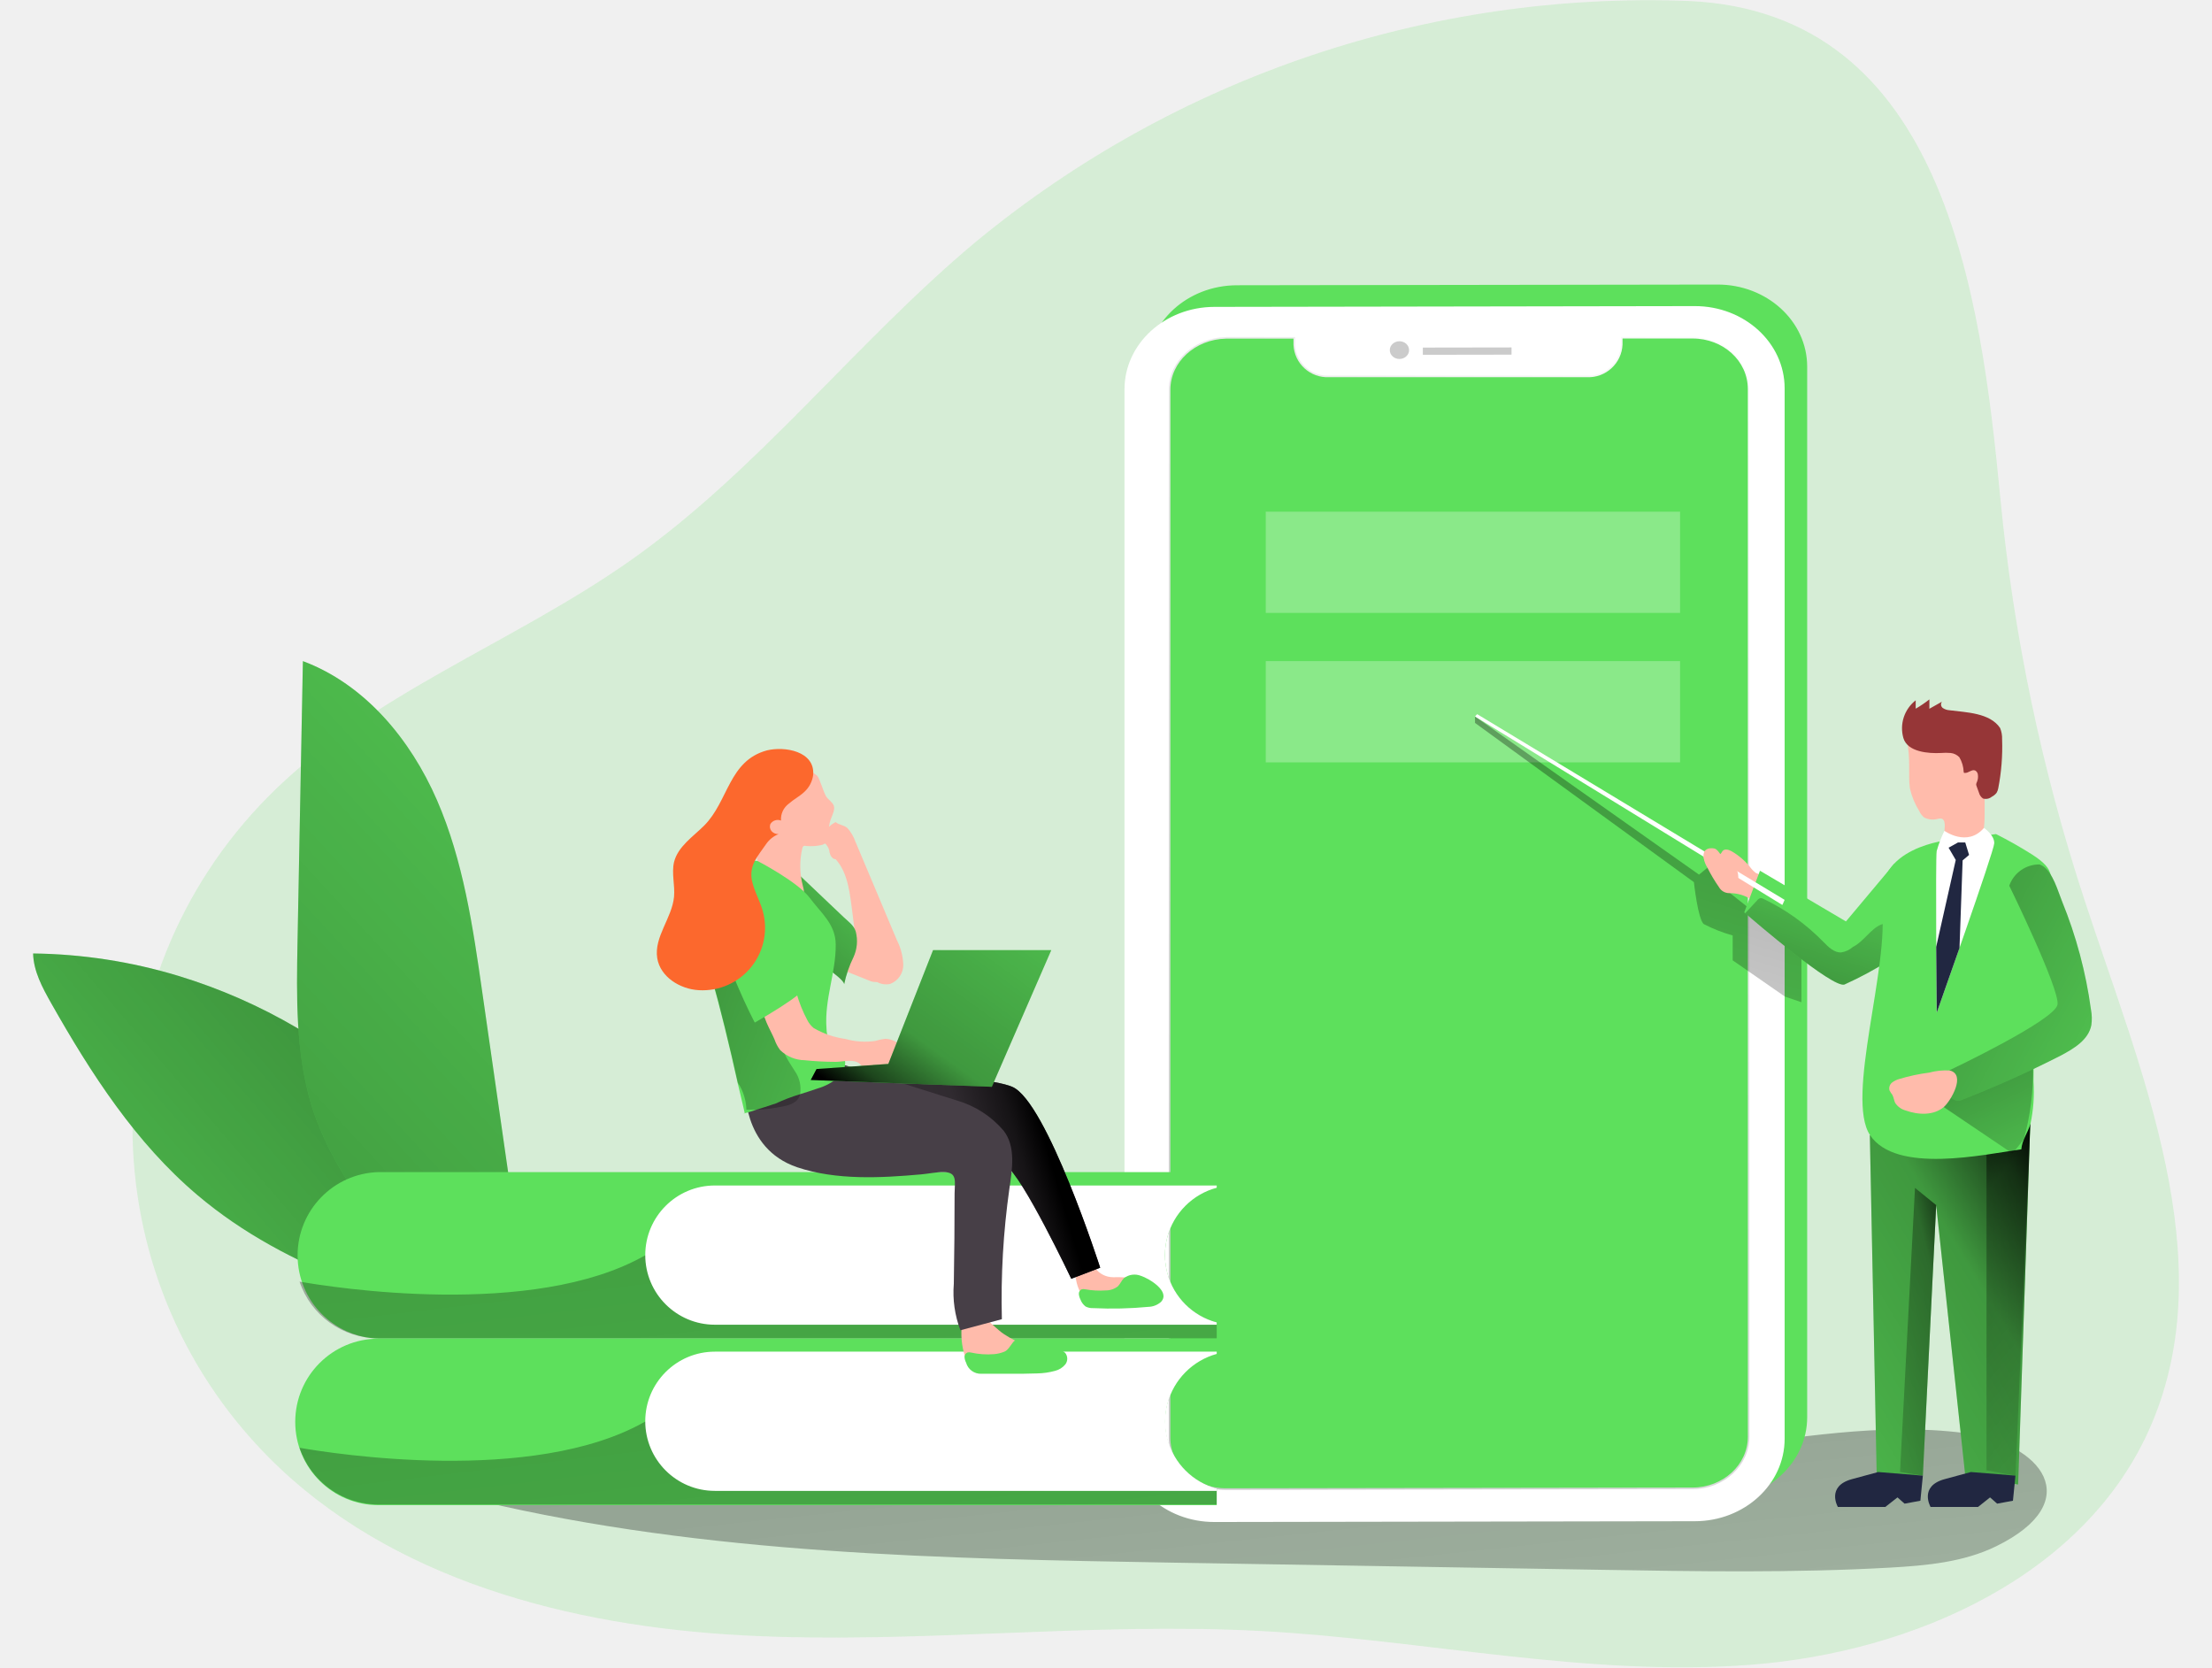
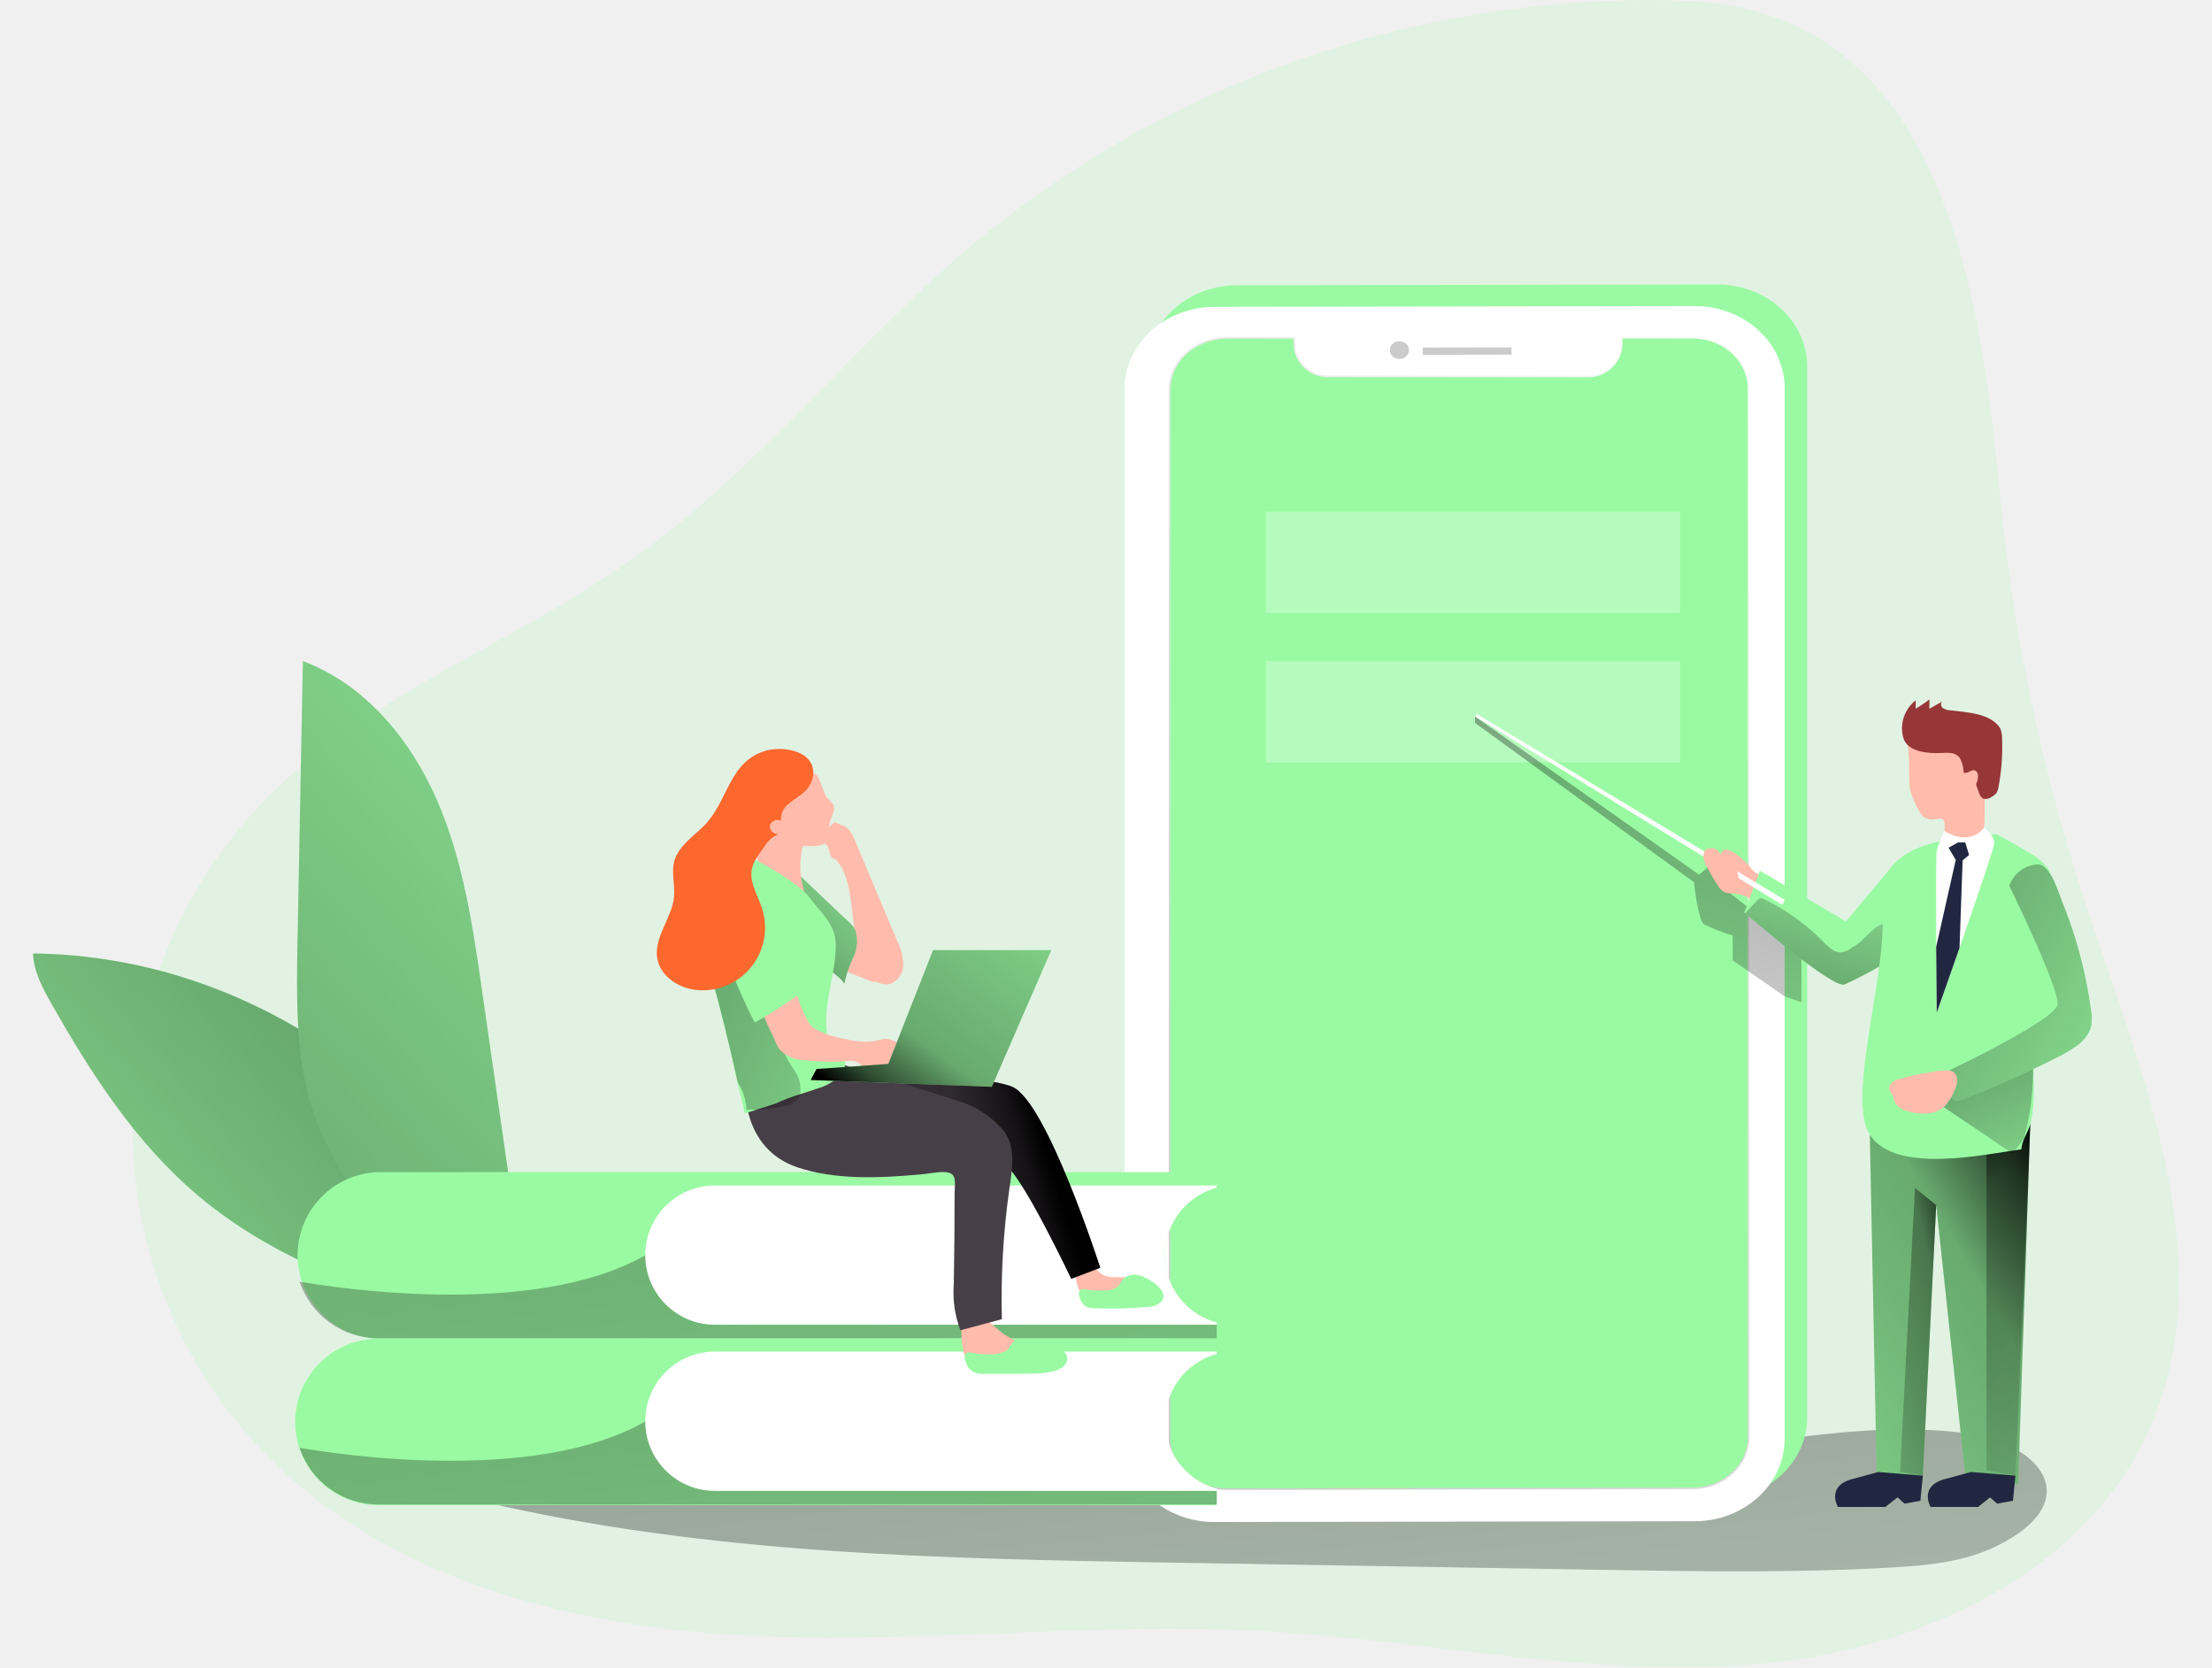
<svg xmlns="http://www.w3.org/2000/svg" xmlns:xlink="http://www.w3.org/1999/xlink" id="Layer_1" data-name="Layer 1" viewBox="0 0 302.72 235.2" width="406" height="306" class="illustration styles_illustrationTablet__1DWOa">
  <defs>
    <linearGradient id="linear-gradient" x1="174.77" y1="165.62" x2="202.08" y2="421.46" gradientUnits="userSpaceOnUse">
      <stop offset="0.01" />
      <stop offset="0.08" stop-opacity="0.69" />
      <stop offset="0.21" stop-opacity="0.32" />
      <stop offset="1" stop-opacity="0" />
    </linearGradient>
    <linearGradient id="linear-gradient-2" x1="2631.48" y1="460.28" x2="2751.85" y2="556.42" gradientTransform="matrix(-1.09, 0, 0, 1, 3152.05, -359.14)" gradientUnits="userSpaceOnUse">
      <stop offset="0" stop-color="#fff" />
      <stop offset="1" stop-color="#cbcbcb" />
    </linearGradient>
    <linearGradient id="linear-gradient-3" x1="244.95" y1="113.63" x2="214.28" y2="215.44" xlink:href="#linear-gradient" />
    <linearGradient id="linear-gradient-4" x1="2690.68" y1="421.99" x2="2690.61" y2="430.04" gradientTransform="matrix(-1.09, 0, 0, 1, 3143.35, -384.16)" xlink:href="#linear-gradient-2" />
    <linearGradient id="linear-gradient-5" x1="2698.92" y1="422.95" x2="2699.37" y2="428.84" gradientTransform="matrix(-1.09, -0.01, -0.01, 1, 3156.12, -330.49)" xlink:href="#linear-gradient-2" />
    <linearGradient id="linear-gradient-6" x1="-1512.98" y1="157.17" x2="-1613.51" y2="242.81" gradientTransform="translate(1590.6)" gradientUnits="userSpaceOnUse">
      <stop offset="0.01" />
      <stop offset="0.13" stop-opacity="0.69" />
      <stop offset="0.25" stop-opacity="0.32" />
      <stop offset="1" stop-opacity="0" />
    </linearGradient>
    <linearGradient id="linear-gradient-7" x1="-9.47" y1="231.98" x2="141.92" y2="92.09" gradientTransform="matrix(1, 0, 0, 1, 0, 0)" xlink:href="#linear-gradient-6" />
    <linearGradient id="linear-gradient-8" x1="112.46" y1="163.82" x2="132.46" y2="142.38" xlink:href="#linear-gradient" />
    <linearGradient id="linear-gradient-9" x1="100.89" y1="123.79" x2="131.07" y2="377.48" xlink:href="#linear-gradient" />
    <linearGradient id="linear-gradient-10" x1="152.41" y1="187.18" x2="99.83" y2="202.51" xlink:href="#linear-gradient" />
    <linearGradient id="linear-gradient-11" x1="100.89" y1="147.28" x2="131.07" y2="400.96" xlink:href="#linear-gradient" />
    <linearGradient id="linear-gradient-12" x1="89.23" y1="160.3" x2="153.21" y2="185.33" xlink:href="#linear-gradient" />
    <linearGradient id="linear-gradient-13" x1="118.61" y1="157.99" x2="154.71" y2="107.84" xlink:href="#linear-gradient" />
    <linearGradient id="linear-gradient-14" x1="2958.4" y1="196.62" x2="3038.64" y2="244.33" gradientTransform="matrix(-1, 0, 0, 1, 3250.14, -25.02)" xlink:href="#linear-gradient" />
    <linearGradient id="linear-gradient-15" x1="2989.63" y1="192.45" x2="2946.76" y2="229.2" gradientTransform="matrix(-1, 0, 0, 1, 3250.14, -25.02)" xlink:href="#linear-gradient" />
    <linearGradient id="linear-gradient-16" x1="3002.72" y1="170.62" x2="2992.01" y2="137.53" gradientTransform="matrix(-1, 0, 0, 1, 3258.84, 0)" xlink:href="#linear-gradient" />
    <linearGradient id="linear-gradient-17" x1="2978.3" y1="168.75" x2="2962.43" y2="202.61" gradientTransform="matrix(-1, 0, 0, 1, 3258.84, 0)" xlink:href="#linear-gradient" />
    <linearGradient id="linear-gradient-18" x1="2974.43" y1="210.71" x2="3004" y2="217.36" gradientTransform="matrix(-1, 0, 0, 1, 3250.14, -25.02)" xlink:href="#linear-gradient" />
    <linearGradient id="linear-gradient-19" x1="2995.43" y1="151.64" x2="2937.08" y2="182.77" gradientTransform="matrix(-1, 0, 0, 1, 3258.84, 0)" xlink:href="#linear-gradient" />
  </defs>
-   <path d="M141.77,59.07c-17,14.18-30.64,32.2-48.71,44.95-16.7,11.79-36.85,18.87-51.22,33.4a66.2,66.2,0,0,0,.08,93.16c17.18,17.32,42.59,23.84,66.94,25.13s48.79-1.92,73.15-.61c23.05,1.24,46,6.52,69,4.76s47.39-12.59,56.49-33.8c10.06-23.47-1.47-49.88-9.42-74.15A262.36,262.36,0,0,1,286.24,95.4c-2.76-28.74-7.83-68.65-44-70.24A149.18,149.18,0,0,0,141.77,59.07Z" transform="translate(-8.7 -25.02)" fill="#5de05c" opacity="0.18" style="isolation: isolate;" />
+   <path d="M141.77,59.07c-17,14.18-30.64,32.2-48.71,44.95-16.7,11.79-36.85,18.87-51.22,33.4a66.2,66.2,0,0,0,.08,93.16c17.18,17.32,42.59,23.84,66.94,25.13s48.79-1.92,73.15-.61c23.05,1.24,46,6.52,69,4.76s47.39-12.59,56.49-33.8c10.06-23.47-1.47-49.88-9.42-74.15A262.36,262.36,0,0,1,286.24,95.4c-2.76-28.74-7.83-68.65-44-70.24A149.18,149.18,0,0,0,141.77,59.07Z" transform="translate(-8.7 -25.02)" fill="#9afaa3" opacity="0.18" style="isolation: isolate;" />
  <path d="M245.55,229.38c-54.61,7-109.94,1.62-165,1.78-4,0-9.45,1.66-8.82,5.59,32,7.56,65.23,8.15,98.13,8.71l59.87,1c13.69.23,27.39.46,41-.31,5.09-.29,10.31-.76,14.9-3,12.89-6.3,6.5-14.59-4.62-16C269.26,225.67,257.24,227.88,245.55,229.38Z" transform="translate(-8.7 -25.02)" fill="url(#linear-gradient)" />
-   <path d="M165.86,76.89v148.2c0,6.41,5.68,11.59,12.68,11.58l67.76-.1c7,0,12.68-5.22,12.68-11.62V76.74c0-6.41-5.68-11.6-12.68-11.58l-67.76.1C171.54,65.27,165.86,70.48,165.86,76.89Zm6.46.1c0-3.95,3.5-7.16,7.82-7.16l9.55,0v.88a4.8,4.8,0,0,0,5,4.57l36.43-.06a4.82,4.82,0,0,0,5-4.58v-.88l9.86,0c4.32,0,7.82,3.19,7.82,7.14V224.65c0,3.95-3.5,7.15-7.82,7.16l-65.84.11c-4.32,0-7.82-3.19-7.82-7.14Z" transform="translate(-8.7 -25.02)" fill="#5de05c" />
+   <path d="M165.86,76.89v148.2c0,6.41,5.68,11.59,12.68,11.58l67.76-.1c7,0,12.68-5.22,12.68-11.62V76.74c0-6.41-5.68-11.6-12.68-11.58l-67.76.1C171.54,65.27,165.86,70.48,165.86,76.89Zm6.46.1c0-3.95,3.5-7.16,7.82-7.16l9.55,0v.88a4.8,4.8,0,0,0,5,4.57l36.43-.06a4.82,4.82,0,0,0,5-4.58v-.88l9.86,0c4.32,0,7.82,3.19,7.82,7.14V224.65c0,3.95-3.5,7.15-7.82,7.16l-65.84.11c-4.32,0-7.82-3.19-7.82-7.14Z" transform="translate(-8.7 -25.02)" fill="#9afaa3" />
  <path d="M162.67,79.93V228.14c0,6.41,5.68,11.59,12.68,11.58l67.77-.11c7,0,12.68-5.21,12.68-11.62V79.79c0-6.41-5.68-11.6-12.68-11.59l-67.77.11C168.35,68.32,162.67,73.53,162.67,79.93Zm6.47.11c0-4,3.49-7.16,7.81-7.17h9.55v.88a4.79,4.79,0,0,0,5,4.56l36.42,0a4.82,4.82,0,0,0,5-4.59v-.87l9.87,0c4.31,0,7.81,3.19,7.81,7.14V227.7c0,3.94-3.5,7.15-7.81,7.16L177,235c-4.32,0-7.81-3.19-7.81-7.14Z" transform="translate(-8.7 -25.02)" fill="#fff" />
  <path d="M169.14,80V227.82c0,4,3.49,7.15,7.81,7.14l65.85-.1c4.31,0,7.81-3.22,7.81-7.16V79.91c0-4-3.5-7.15-7.81-7.14l-9.87,0v.87a4.82,4.82,0,0,1-5,4.59l-36.42,0a4.79,4.79,0,0,1-5-4.56v-.88H177C172.63,72.88,169.14,76.09,169.14,80Z" transform="translate(-8.7 -25.02)" fill="none" stroke-miterlimit="10" stroke-width="0.45" stroke="url(#linear-gradient-2)" />
-   <path d="M169.14,80V227.82c0,4,3.49,7.15,7.81,7.14l65.85-.1c4.31,0,7.81-3.22,7.81-7.16V79.91c0-4-3.5-7.15-7.81-7.14l-9.87,0v.87a4.82,4.82,0,0,1-5,4.59l-36.42,0a4.79,4.79,0,0,1-5-4.56v-.88H177C172.63,72.88,169.14,76.09,169.14,80Z" transform="translate(-8.7 -25.02)" fill="#5de05c" />
+   <path d="M169.14,80V227.82c0,4,3.49,7.15,7.81,7.14l65.85-.1c4.31,0,7.81-3.22,7.81-7.16V79.91c0-4-3.5-7.15-7.81-7.14l-9.87,0v.87a4.82,4.82,0,0,1-5,4.59l-36.42,0a4.79,4.79,0,0,1-5-4.56v-.88H177C172.63,72.88,169.14,76.09,169.14,80Z" transform="translate(-8.7 -25.02)" fill="#9afaa3" />
  <rect x="173.9" y="93.26" width="58.45" height="14.28" fill="#fff" opacity="0.28" />
  <rect x="173.9" y="72.18" width="58.45" height="14.28" fill="#fff" opacity="0.28" />
  <path d="M212.12,126.09V127L243,149.46s.57,5.29,1.4,5.92a21.5,21.5,0,0,0,4.07,1.6v3.51l7.37,5.11,2.33.8V159l-10.08-8-3.15-3.6-1.22,1Z" transform="translate(-8.7 -25.02)" fill="url(#linear-gradient-3)" />
  <polygon points="196.06 50.05 208.57 50.03 208.57 49.01 196.06 49.03 196.06 50.05" fill="url(#linear-gradient-4)" />
  <ellipse cx="201.45" cy="74.42" rx="1.36" ry="1.25" transform="translate(-9.41 -23.06) rotate(-0.56)" fill="url(#linear-gradient-5)" />
-   <path d="M8.7,159.52c.06,2.51,1.31,4.82,2.54,7,5.62,9.93,11.93,19.72,20.65,27.09,12.8,10.84,29.58,15.51,45.78,19.89-1.45-.71-3.2-8.17-3.84-9.81-1.25-3.22-2.42-6.46-3.63-9.69-1.9-5.11-5.9-9.22-9.79-13a77.62,77.62,0,0,0-31.22-18.32A73.76,73.76,0,0,0,8.7,159.52Z" transform="translate(-8.7 -25.02)" fill="#5de05c" />
+   <path d="M8.7,159.52c.06,2.51,1.31,4.82,2.54,7,5.62,9.93,11.93,19.72,20.65,27.09,12.8,10.84,29.58,15.51,45.78,19.89-1.45-.71-3.2-8.17-3.84-9.81-1.25-3.22-2.42-6.46-3.63-9.69-1.9-5.11-5.9-9.22-9.79-13a77.62,77.62,0,0,0-31.22-18.32A73.76,73.76,0,0,0,8.7,159.52Z" transform="translate(-8.7 -25.02)" fill="#9afaa3" />
  <path d="M8.7,159.52c.06,2.51,1.31,4.82,2.54,7,5.62,9.93,11.93,19.72,20.65,27.09,12.8,10.84,29.58,15.51,45.78,19.89-1.45-.71-3.2-8.17-3.84-9.81-1.25-3.22-2.42-6.46-3.63-9.69-1.9-5.11-5.9-9.22-9.79-13a77.62,77.62,0,0,0-31.22-18.32A73.76,73.76,0,0,0,8.7,159.52Z" transform="translate(-8.7 -25.02)" fill="url(#linear-gradient-6)" />
-   <path d="M72.08,165.08c-1.32-9.24-2.68-18.62-6.4-27.18s-10.17-16.36-18.92-19.62Q46.39,138.14,46,158c-.14,7.65-.27,15.44,1.92,22.77C51.76,193.6,65.12,208.67,78,212.91c1.91-6.17-1.29-15.51-2.2-21.92Z" transform="translate(-8.7 -25.02)" fill="#5de05c" />
+   <path d="M72.08,165.08c-1.32-9.24-2.68-18.62-6.4-27.18s-10.17-16.36-18.92-19.62Q46.39,138.14,46,158c-.14,7.65-.27,15.44,1.92,22.77C51.76,193.6,65.12,208.67,78,212.91c1.91-6.17-1.29-15.51-2.2-21.92Z" transform="translate(-8.7 -25.02)" fill="#9afaa3" />
  <path d="M72.08,165.08c-1.32-9.24-2.68-18.62-6.4-27.18s-10.17-16.36-18.92-19.62Q46.39,138.14,46,158c-.14,7.65-.27,15.44,1.92,22.77C51.76,193.6,65.12,208.67,78,212.91c1.91-6.17-1.29-15.51-2.2-21.92Z" transform="translate(-8.7 -25.02)" fill="url(#linear-gradient-7)" />
  <path d="M121.91,146.22c-.45,0-.73-.48-.84-.92a2,2,0,0,0-.54-1.2c-.18-.14-.44-.23-.51-.45a.61.61,0,0,1,0-.3,3.56,3.56,0,0,1,1.9-2.36c.48.42,1.21.41,1.67.85a5.62,5.62,0,0,1,1.1,1.86l4.48,10.64,1.4,3.32a8.27,8.27,0,0,1,.89,3.41,2.85,2.85,0,0,1-1.86,2.75,2.64,2.64,0,0,1-2.21-.52,5.11,5.11,0,0,1-1.42-1.86c-1.16-2.34-1.33-5-1.68-7.63S123.69,148.14,121.91,146.22Z" transform="translate(-8.7 -25.02)" fill="#ffbbab" />
  <path d="M121.48,154.58a1,1,0,0,0-.79-.21.83.83,0,0,0-.37.27,4.72,4.72,0,0,0-1,4.15,3.28,3.28,0,0,0,.82,1.68,4.71,4.71,0,0,0,1.63.93l4.82,1.92a2.15,2.15,0,0,0,1.18.22,1.66,1.66,0,0,0,1-.8,3.87,3.87,0,0,0,.4-3.28C128.27,156.65,123.79,155.94,121.48,154.58Z" transform="translate(-8.7 -25.02)" fill="#ffbbab" />
-   <path d="M116.44,148.12l3.83,3.64,2.79,2.65c.63.6,1.43,1.14,1.69,2a5.39,5.39,0,0,1-.32,3.64,16.07,16.07,0,0,0-1.31,3.81c0-.48-1.53-1.59-1.87-1.86-.74-.58-1.52-1.09-2.26-1.66s-1.66-1.16-1.92-1.9A6.76,6.76,0,0,1,117,157l-.49-7.7Z" transform="translate(-8.7 -25.02)" fill="#5de05c" />
+   <path d="M116.44,148.12l3.83,3.64,2.79,2.65c.63.6,1.43,1.14,1.69,2a5.39,5.39,0,0,1-.32,3.64,16.07,16.07,0,0,0-1.31,3.81c0-.48-1.53-1.59-1.87-1.86-.74-.58-1.52-1.09-2.26-1.66s-1.66-1.16-1.92-1.9A6.76,6.76,0,0,1,117,157l-.49-7.7Z" transform="translate(-8.7 -25.02)" fill="#9afaa3" />
  <path d="M116.44,148.12l3.83,3.64,2.79,2.65c.63.6,1.43,1.14,1.69,2a5.39,5.39,0,0,1-.32,3.64,16.07,16.07,0,0,0-1.31,3.81c0-.48-1.53-1.59-1.87-1.86-.74-.58-1.52-1.09-2.26-1.66s-1.66-1.16-1.92-1.9A6.76,6.76,0,0,1,117,157l-.49-7.7Z" transform="translate(-8.7 -25.02)" fill="url(#linear-gradient-8)" />
-   <path d="M171.26,195.12a9.78,9.78,0,0,0-2.88,6.94,9.66,9.66,0,0,0,.84,4,9.8,9.8,0,0,0,6.46,5.54v2.25H57.42a11.75,11.75,0,0,1,0-23.49H175.68v2.25A9.78,9.78,0,0,0,171.26,195.12Z" transform="translate(-8.7 -25.02)" fill="#5de05c" />
+   <path d="M171.26,195.12a9.78,9.78,0,0,0-2.88,6.94,9.66,9.66,0,0,0,.84,4,9.8,9.8,0,0,0,6.46,5.54v2.25H57.42a11.75,11.75,0,0,1,0-23.49H175.68v2.25A9.78,9.78,0,0,0,171.26,195.12Z" transform="translate(-8.7 -25.02)" fill="#9afaa3" />
  <path d="M175.68,211.56v2.25H57.42a11.72,11.72,0,0,1-11.13-8c4.49.79,32.93,5.32,48.76-3.71l74.17,4A9.8,9.8,0,0,0,175.68,211.56Z" transform="translate(-8.7 -25.02)" fill="url(#linear-gradient-9)" />
  <path d="M171.26,195.12a9.82,9.82,0,0,0,4.42,16.44v.33h-70.8a9.82,9.82,0,1,1,0-19.64h70.8v.32A9.78,9.78,0,0,0,171.26,195.12Z" transform="translate(-8.7 -25.02)" fill="#fff" />
  <path d="M157.53,208.56a3,3,0,0,0,1.34.24l7,.17a1.75,1.75,0,0,0,.56-.06,1.1,1.1,0,0,0,.59-1.13,2.86,2.86,0,0,0-2.37-2.37,20.43,20.43,0,0,0-3.59-.22,3.14,3.14,0,0,1-2.51-1.26c-.55-.69-1.21-1.4-2.12-.74C155,204.28,156.17,207.83,157.53,208.56Z" transform="translate(-8.7 -25.02)" fill="#ffbbab" />
  <path d="M122.42,176.9s19.55-.61,24.41,1.43,12.41,25.52,12.41,25.52l-4.08,1.56s-6.94-14.62-9.22-15.93-26.71-6.11-26.71-6.11S117.36,181.94,122.42,176.9Z" transform="translate(-8.7 -25.02)" fill="#473f47" />
  <path d="M122.42,176.9s19.55-.61,24.41,1.43,12.41,25.52,12.41,25.52l-4.08,1.56s-6.94-14.62-9.22-15.93-26.71-6.11-26.71-6.11S117.36,181.94,122.42,176.9Z" transform="translate(-8.7 -25.02)" fill="url(#linear-gradient-10)" />
-   <path d="M171.26,218.6a9.79,9.79,0,0,0-2.88,7,9.65,9.65,0,0,0,.84,3.95,9.77,9.77,0,0,0,6.46,5.54v2.25H57.42a11.74,11.74,0,1,1,0-23.48H175.68v2.24A9.87,9.87,0,0,0,171.26,218.6Z" transform="translate(-8.7 -25.02)" fill="#5de05c" />
+   <path d="M171.26,218.6a9.79,9.79,0,0,0-2.88,7,9.65,9.65,0,0,0,.84,3.95,9.77,9.77,0,0,0,6.46,5.54v2.25H57.42a11.74,11.74,0,1,1,0-23.48H175.68v2.24A9.87,9.87,0,0,0,171.26,218.6Z" transform="translate(-8.7 -25.02)" fill="#9afaa3" />
  <path d="M175.68,235v2.25H57.42a11.72,11.72,0,0,1-11.13-8c4.49.79,32.93,5.32,48.76-3.7l74.17,3.95A9.77,9.77,0,0,0,175.68,235Z" transform="translate(-8.7 -25.02)" fill="url(#linear-gradient-11)" />
  <path d="M171.26,218.6A9.82,9.82,0,0,0,175.68,235v.33h-70.8a9.82,9.82,0,1,1,0-19.64h70.8v.32A9.87,9.87,0,0,0,171.26,218.6Z" transform="translate(-8.7 -25.02)" fill="#fff" />
  <path d="M152.17,215.42a3.56,3.56,0,0,1,1.13.18,1,1,0,0,1,.68.84,1.14,1.14,0,0,1-.58.91c-.32.2-.68.32-1,.53a6.22,6.22,0,0,1-.85.6,2.57,2.57,0,0,1-1.64-.07,21.69,21.69,0,0,0-7.49-.47,3.06,3.06,0,0,1-.74,0,2.18,2.18,0,0,1-1.49-1.5,10.67,10.67,0,0,1-.44-4.74,1.06,1.06,0,0,1,.13-.5.87.87,0,0,1,.37-.29c2.38-1.18,3.68,1.17,5.42,2.31A13.25,13.25,0,0,0,152.17,215.42Z" transform="translate(-8.7 -25.02)" fill="#ffbbab" />
  <path d="M109.16,178.12s-.59,8.88,7.34,11.56c5.5,1.85,11.82,1.51,17.51,1,1-.09,2.1-.33,3.12-.32,2,0,1.59,1.32,1.57,3q0,6.38-.11,12.75a15,15,0,0,0,.93,6.56l5.85-1.56a111.13,111.13,0,0,1,1.06-18.41c.38-2.64.95-5.94-.82-8.19a13.63,13.63,0,0,0-6.53-4.23l-15.84-5Z" transform="translate(-8.7 -25.02)" fill="#473f47" />
  <path d="M120.57,137.35c.29.49.89.78,1.09,1.33s-.22,1.32-.46,2c-.32.91-.22,1.93-.54,2.85a1.09,1.09,0,0,1-.32.52,1.32,1.32,0,0,1-.49.19,7.11,7.11,0,0,1-2.06.12.6.6,0,0,0-.4,0,.57.57,0,0,0-.18.35,11,11,0,0,0,.08,5.26c.15.56.31,1.26-.11,1.66a1,1,0,0,1-.53.27c-1.31.32-2.57-.65-3.46-1.66a15.33,15.33,0,0,1-2-3,2.85,2.85,0,0,1-.35-1A3.36,3.36,0,0,1,111,145a22.31,22.31,0,0,0,.68-4.38c.1-1.89,0-3.86.68-5.61a3,3,0,0,1,1.15-1.47,3.8,3.8,0,0,1,2-.33,5.39,5.39,0,0,1,3.82,1.25C119.64,134.79,120.2,136.74,120.57,137.35Z" transform="translate(-8.7 -25.02)" fill="#ffbbab" />
-   <path d="M122.42,176.9a8.07,8.07,0,0,1-3.06,1.67c-.8.28-1.62.54-2.45.8a25.73,25.73,0,0,0-3.44,1.31c-1.18.39-2.06.68-2.73.88a19.11,19.11,0,0,1-1.84.55,1.43,1.43,0,0,1,.19-.09s-.4-1.77-1-4.25c-1-4.56-2.68-11.49-3.49-14.08a14.71,14.71,0,0,1-.29-5c.41-5.5,2.59-12.68,6.59-12.22,0,0,5.66,2.93,7.37,5.21,1.56,2.11,3.64,3.7,3.66,6.55.05,4-1.62,7.75-1.3,11.89a3.76,3.76,0,0,0,.44,1.73c.48.75,1.43,1.11,1.9,1.86A2.7,2.7,0,0,1,122.42,176.9Z" transform="translate(-8.7 -25.02)" fill="#5de05c" />
+   <path d="M122.42,176.9a8.07,8.07,0,0,1-3.06,1.67c-.8.28-1.62.54-2.45.8a25.73,25.73,0,0,0-3.44,1.31c-1.18.39-2.06.68-2.73.88a19.11,19.11,0,0,1-1.84.55,1.43,1.43,0,0,1,.19-.09s-.4-1.77-1-4.25c-1-4.56-2.68-11.49-3.49-14.08a14.71,14.71,0,0,1-.29-5c.41-5.5,2.59-12.68,6.59-12.22,0,0,5.66,2.93,7.37,5.21,1.56,2.11,3.64,3.7,3.66,6.55.05,4-1.62,7.75-1.3,11.89a3.76,3.76,0,0,0,.44,1.73c.48.75,1.43,1.11,1.9,1.86A2.7,2.7,0,0,1,122.42,176.9Z" transform="translate(-8.7 -25.02)" fill="#9afaa3" />
  <path d="M116.16,176.11a4.44,4.44,0,0,1,.75,3.26,2,2,0,0,1-.6,1,3.64,3.64,0,0,1-1.63.68,20.84,20.84,0,0,1-3.94.51c-.47,0-.94,0-1.41,0a7.28,7.28,0,0,0-1.21-3.81c-1-4.56-2.68-11.49-3.49-14.08a14.71,14.71,0,0,1-.29-5,12.3,12.3,0,0,0,1.66-2.76c.3-.78.8-1.63,1.64-1.69s1.33.56,1.79,1.14c2.86,3.65,4.95,8.16,7.46,12.08a1,1,0,0,1,.21.58.89.89,0,0,1-.39.53c-1.08.9-2.23,2-2.35,3.38S115.34,174.8,116.16,176.11Z" transform="translate(-8.7 -25.02)" fill="url(#linear-gradient-12)" />
  <path d="M113.3,171.66a5.15,5.15,0,0,0,.8,1.5,5.07,5.07,0,0,0,3.43,1.42,43.62,43.62,0,0,0,4.42.23c1,0,2.58-.48,3.42.32.2.2.35.44.56.63a2.8,2.8,0,0,0,1.94.57,15,15,0,0,0,4.48-.6.34.34,0,0,0,.24-.55,8.36,8.36,0,0,0-1.3-2.43,3.1,3.1,0,0,0-2.39-1.19,7.7,7.7,0,0,0-1.41.3,10,10,0,0,1-4.18-.28,12.23,12.23,0,0,1-4.49-1.54,3.51,3.51,0,0,1-.91-1.14,19.14,19.14,0,0,1-1.5-3.73c-.15-.5-.37-1.07-.87-1.24a1.43,1.43,0,0,0-1.08.19,5.37,5.37,0,0,0-2.72,2.81C111.37,168.21,112.79,170.41,113.3,171.66Z" transform="translate(-8.7 -25.02)" fill="#ffbbab" />
-   <path d="M113.12,153.9s3.57,9.66,4.27,10.37-6.88,5-6.88,5-4.94-9.4-4.71-13.47S110.33,150.06,113.12,153.9Z" transform="translate(-8.7 -25.02)" fill="#5de05c" />
+   <path d="M113.12,153.9s3.57,9.66,4.27,10.37-6.88,5-6.88,5-4.94-9.4-4.71-13.47S110.33,150.06,113.12,153.9Z" transform="translate(-8.7 -25.02)" fill="#9afaa3" />
  <path d="M118.75,134.31a3.91,3.91,0,0,1-1.25,2.42c-.67.63-1.5,1.05-2.19,1.66a2.72,2.72,0,0,0-1.1,2.38,1.24,1.24,0,0,0-1.5.49,1,1,0,0,0,.16,1,1.24,1.24,0,0,0,1,.42,3.91,3.91,0,0,0-1.77,1.42c-1.11,1.65-2.4,2.89-2,5.09.3,1.47,1.09,2.8,1.51,4.24a8.82,8.82,0,0,1-9,11.27c-2.66-.15-5.43-1.88-5.86-4.51-.48-3,2.08-5.65,2.37-8.66.15-1.63-.37-3.31,0-4.9.55-2.2,2.66-3.56,4.26-5.16,3.43-3.45,3.45-9.15,8.86-10.6C114.76,130.26,119,131,118.75,134.31Z" transform="translate(-8.7 -25.02)" fill="#fc682d" />
-   <polygon points="120.65 150.08 126.96 134.03 143.64 134.03 135.25 153.31 109.7 152.35 110.52 150.8 120.65 150.08" fill="#5de05c" />
+   <polygon points="120.65 150.08 126.96 134.03 143.64 134.03 135.25 153.31 109.7 152.35 110.52 150.8 120.65 150.08" fill="#9afaa3" />
  <polygon points="120.65 150.08 126.96 134.03 143.64 134.03 135.25 153.31 109.7 152.35 110.52 150.8 120.65 150.08" fill="url(#linear-gradient-13)" />
-   <path d="M165,205a2.45,2.45,0,0,0-2.41.32c-.34.34-.51.81-.85,1.15a2.73,2.73,0,0,1-1.7.58,11.44,11.44,0,0,1-2.92-.16,1,1,0,0,0-.48,0,.67.67,0,0,0-.41.65,2,2,0,0,0,.22.78,2.18,2.18,0,0,0,.73,1,2.14,2.14,0,0,0,1.09.23,54.44,54.44,0,0,0,7.77-.18,2.8,2.8,0,0,0,1.76-.68C169.24,207.21,166.12,205.36,165,205Z" transform="translate(-8.7 -25.02)" fill="#5de05c" />
-   <path d="M148.8,214c-.34,0-.68,0-1,0a1.14,1.14,0,0,0-.37,0,1.25,1.25,0,0,0-.57.48c-.33.42-.63,1-1.13,1.21a5,5,0,0,1-1.43.35,10.84,10.84,0,0,1-3.31-.23,1,1,0,0,0-.48,0,.66.66,0,0,0-.41.65,2,2,0,0,0,.22.78,2.15,2.15,0,0,0,2.17,1.57h4.08c1.26,0,2.52,0,3.78-.05a10.22,10.22,0,0,0,2.52-.36,2.74,2.74,0,0,0,1.45-.91,1.32,1.32,0,0,0,0-1.61,2,2,0,0,0-.9-.49l-2.65-.92a9.42,9.42,0,0,0-1.55-.44Z" transform="translate(-8.7 -25.02)" fill="#5de05c" />
+   <path d="M165,205a2.45,2.45,0,0,0-2.41.32c-.34.34-.51.81-.85,1.15a2.73,2.73,0,0,1-1.7.58,11.44,11.44,0,0,1-2.92-.16,1,1,0,0,0-.48,0,.67.67,0,0,0-.41.65,2,2,0,0,0,.22.78,2.18,2.18,0,0,0,.73,1,2.14,2.14,0,0,0,1.09.23,54.44,54.44,0,0,0,7.77-.18,2.8,2.8,0,0,0,1.76-.68C169.24,207.21,166.12,205.36,165,205Z" transform="translate(-8.7 -25.02)" fill="#9afaa3" />
+   <path d="M148.8,214c-.34,0-.68,0-1,0a1.14,1.14,0,0,0-.37,0,1.25,1.25,0,0,0-.57.48c-.33.42-.63,1-1.13,1.21a5,5,0,0,1-1.43.35,10.84,10.84,0,0,1-3.31-.23,1,1,0,0,0-.48,0,.66.66,0,0,0-.41.65,2,2,0,0,0,.22.78,2.15,2.15,0,0,0,2.17,1.57h4.08c1.26,0,2.52,0,3.78-.05a10.22,10.22,0,0,0,2.52-.36,2.74,2.74,0,0,0,1.45-.91,1.32,1.32,0,0,0,0-1.61,2,2,0,0,0-.9-.49l-2.65-.92a9.42,9.42,0,0,0-1.55-.44Z" transform="translate(-8.7 -25.02)" fill="#9afaa3" />
  <path d="M251.86,148.2l-.07,0a4,4,0,0,1-.83-.82,9.31,9.31,0,0,0-2.59-2.25c-.41-.24-1-.43-1.32-.07-.11.12-.16.29-.28.4-.28.26-.73.09-1.05-.11s-.73-.42-1.06-.22a.78.78,0,0,0-.3.65,3.47,3.47,0,0,0,.54,1.63,21.81,21.81,0,0,0,1.64,2.76,1.66,1.66,0,0,0,1.51.84,5.62,5.62,0,0,1,2.72.7,1.11,1.11,0,0,0,.57.29c.61.06.82-1.82.92-2.25.05-.21.32-.91.22-1.12S252.06,148.31,251.86,148.2Z" transform="translate(-8.7 -25.02)" fill="#ffbbab" />
-   <polygon points="259.12 160.14 260.09 208.16 266.6 208.16 268.48 170 272.58 208.16 280.04 209.41 281.75 158.57 259.12 160.14" fill="#5de05c" />
+   <polygon points="259.12 160.14 260.09 208.16 266.6 208.16 268.48 170 272.58 208.16 280.04 209.41 281.75 158.57 259.12 160.14" fill="#9afaa3" />
  <polygon points="259.12 160.14 260.09 208.16 266.6 208.16 268.48 170 272.58 208.16 280.04 209.41 281.75 158.57 259.12 160.14" fill="url(#linear-gradient-14)" />
  <polygon points="275.58 207.41 275.58 162.9 281.75 158.57 279.67 208.16 275.58 207.41" fill="url(#linear-gradient-15)" />
-   <path d="M250.1,153.72l.14.12s0,0,0,0c1.39,1.2,12.32,10.61,14,10.06a51.45,51.45,0,0,0,6.52-3.53l.55-.33V146.82L264.45,155l-12.13-7.15Z" transform="translate(-8.7 -25.02)" fill="#5de05c" />
+   <path d="M250.1,153.72l.14.12s0,0,0,0c1.39,1.2,12.32,10.61,14,10.06a51.45,51.45,0,0,0,6.52-3.53l.55-.33V146.82L264.45,155l-12.13-7.15Z" transform="translate(-8.7 -25.02)" fill="#9afaa3" />
  <path d="M250.24,153.84s0,0,0,0c1.39,1.2,12.32,10.61,14,10.06a51.45,51.45,0,0,0,6.52-3.53,9.72,9.72,0,0,0,.07-1.62c0-1.17.41-4-1.39-3.32-1.46.56-2.52,2.45-4,3.16a3.2,3.2,0,0,1-1.65.78c-1,.06-1.8-.75-2.5-1.46a29.74,29.74,0,0,0-8.45-6.08.85.85,0,0,0-.45-.12.82.82,0,0,0-.45.3C251.38,152.63,250.81,153.24,250.24,153.84Z" transform="translate(-8.7 -25.02)" fill="url(#linear-gradient-16)" />
-   <path d="M285.62,142.68a57.41,57.41,0,0,1,5.07,2.87c3.48,2.23,2.86,3.26,2.22,7.11a151.64,151.64,0,0,0-2,24.9,21.78,21.78,0,0,1-.43,6c-.36,1.24-1.19,2.28-1.29,3.59-5.37.74-17.66,3.5-21.34-2-3.52-5.28,2.82-24,1.64-32.38s9.62-9.27,9.62-9.27Z" transform="translate(-8.7 -25.02)" fill="#5de05c" />
+   <path d="M285.62,142.68a57.41,57.41,0,0,1,5.07,2.87c3.48,2.23,2.86,3.26,2.22,7.11a151.64,151.64,0,0,0-2,24.9,21.78,21.78,0,0,1-.43,6c-.36,1.24-1.19,2.28-1.29,3.59-5.37.74-17.66,3.5-21.34-2-3.52-5.28,2.82-24,1.64-32.38s9.62-9.27,9.62-9.27Z" transform="translate(-8.7 -25.02)" fill="#9afaa3" />
  <path d="M278.22,181.17l9.73,6.57,1.59-2a35.81,35.81,0,0,0,1.3-10.4c-.23-5.24,0-3.37,0-3.37l-13.69,8.66Z" transform="translate(-8.7 -25.02)" fill="url(#linear-gradient-17)" />
  <path d="M273.37,134.56a11.56,11.56,0,0,0,.1,1.66,10.46,10.46,0,0,0,1.33,3.23,2.49,2.49,0,0,0,.7.9,2.71,2.71,0,0,0,2,.16,1.11,1.11,0,0,1,.48,0c.38.15.43.67.41,1.08l-.11,1.91a1.22,1.22,0,0,0,.13.76,1,1,0,0,0,.51.33,4.1,4.1,0,0,0,4.11-.93,2.88,2.88,0,0,0,.64-.87,3.49,3.49,0,0,0,.24-1c.23-1.83,0-3.68.17-5.51a18,18,0,0,0,.13-4.57,5,5,0,0,0-2.94-3.72,7.48,7.48,0,0,0-4.83.11,22.89,22.89,0,0,0-2.25.76,1.49,1.49,0,0,0-.87.63c-.29.59,0,1.44,0,2.07C273.39,132.57,273.37,133.57,273.37,134.56Z" transform="translate(-8.7 -25.02)" fill="#ffbbab" />
  <path d="M286.2,127.72c-1.44-2.16-4.8-2.2-7.14-2.51a1.91,1.91,0,0,1-.94-.31A.63.63,0,0,1,278,124l-1.78,1,0-1.32a16,16,0,0,1-1.93,1.31l0-1.18a5,5,0,0,0-1.74,5.31c.57,2,3.59,2.21,5.28,2.12a8.18,8.18,0,0,1,1.4,0,2,2,0,0,1,1.22.6,4.4,4.4,0,0,1,.61,2.09.26.26,0,0,0,.05.12.32.32,0,0,0,.09,0c.52.06,1-.55,1.48-.34a.76.76,0,0,1,.39.65,1.89,1.89,0,0,1-.13.94,1,1,0,0,0-.12.37.76.76,0,0,0,.06.25l.33.91a1.46,1.46,0,0,0,.57.83,1.35,1.35,0,0,0,1.25-.25,2,2,0,0,0,.67-.55,1.94,1.94,0,0,0,.24-.66,30.45,30.45,0,0,0,.54-6.88A3.86,3.86,0,0,0,286.2,127.72Z" transform="translate(-8.7 -25.02)" fill="#963637" />
  <path d="M283.92,141.81s1.49,1,1.45,2.17-8.12,23.9-8.12,23.9-.18-21.79,0-22.8a16.63,16.63,0,0,1,1.09-2.86S281.57,144.56,283.92,141.81Z" transform="translate(-8.7 -25.02)" fill="#fff" />
  <polygon points="272.58 118.84 273.12 120.6 272.21 121.37 271.77 133.72 268.56 142.85 268.48 133.57 271.24 121.31 270.23 119.58 271.56 118.84 272.58 118.84" fill="#212741" />
-   <path d="M275.3,176a21.19,21.19,0,0,0,3.22,3.27l.74.59a1.89,1.89,0,0,0,.95.44,1.68,1.68,0,0,0,.7-.17,151.08,151.08,0,0,0,13.81-6.19c1.89-1,3.95-2.23,4.35-4.31a6.59,6.59,0,0,0-.05-2.17,62.88,62.88,0,0,0-4.09-15.31c-.57-1.39-1.27-4.07-2.76-5a0,0,0,0,1,0,0l-.18-.09-.21-.1c-2-.72-3.74,1.28-4.29,3a13.54,13.54,0,0,0,.23,7.46,45.3,45.3,0,0,1,1.71,7.35,2,2,0,0,1-.1,1,2.3,2.3,0,0,1-.77.78Z" transform="translate(-8.7 -25.02)" fill="#5de05c" />
+   <path d="M275.3,176a21.19,21.19,0,0,0,3.22,3.27l.74.59a1.89,1.89,0,0,0,.95.44,1.68,1.68,0,0,0,.7-.17,151.08,151.08,0,0,0,13.81-6.19c1.89-1,3.95-2.23,4.35-4.31a6.59,6.59,0,0,0-.05-2.17,62.88,62.88,0,0,0-4.09-15.31c-.57-1.39-1.27-4.07-2.76-5a0,0,0,0,1,0,0l-.18-.09-.21-.1c-2-.72-3.74,1.28-4.29,3a13.54,13.54,0,0,0,.23,7.46,45.3,45.3,0,0,1,1.71,7.35,2,2,0,0,1-.1,1,2.3,2.3,0,0,1-.77.78Z" transform="translate(-8.7 -25.02)" fill="#9afaa3" />
  <path d="M275.3,233.18l-.35,3.54-2.23.41-1-.88L270,237.6h-6.69s-1.7-2.93,2-3.93l3.69-1Z" transform="translate(-8.7 -25.02)" fill="#212741" />
  <path d="M288.36,233.18l-.35,3.54-2.23.41-1-.88-1.7,1.35h-6.69s-1.7-2.93,2-3.93l3.69-1Z" transform="translate(-8.7 -25.02)" fill="#212741" />
  <polygon points="268.48 170 265.49 167.57 263.38 207.65 266.6 208.16 268.48 170" fill="url(#linear-gradient-18)" />
  <path d="M278.52,179.27l.74.59a1.89,1.89,0,0,0,.95.44,1.68,1.68,0,0,0,.7-.17,151.08,151.08,0,0,0,13.81-6.19c1.89-1,3.95-2.23,4.35-4.31a6.59,6.59,0,0,0-.05-2.17,62.88,62.88,0,0,0-4.09-15.31c-.57-1.39-1.27-4.07-2.76-5a0,0,0,0,1,0,0l-.18-.09-.21-.1a4.48,4.48,0,0,0-4.29,3s7.12,14.56,6.81,16.76S279.05,176,279.05,176Z" transform="translate(-8.7 -25.02)" fill="url(#linear-gradient-19)" />
  <path d="M272,177.22a2.83,2.83,0,0,0-1.07.53,1.07,1.07,0,0,0-.34,1.08,4.34,4.34,0,0,0,.41.64c.19.34.22.77.39,1.12a2.54,2.54,0,0,0,1.49,1.08c1.78.64,3.95.73,5.39-.5,1-.89,3.14-4.58.83-5.14a9.05,9.05,0,0,0-2.92.3A25.91,25.91,0,0,0,272,177.22Z" transform="translate(-8.7 -25.02)" fill="#ffbbab" />
  <polygon points="203.72 100.74 203.42 101.07 246.78 127.66 247.1 126.94 203.72 100.74" fill="#fff" />
  <path d="M244.38,146a1.34,1.34,0,0,1,.15-.95,1.14,1.14,0,0,1,.92-.37,1.34,1.34,0,0,1,.49.05c.36.13.57.49.8.8a1.54,1.54,0,0,0,.25.26,1.74,1.74,0,0,0,.41.2,2.36,2.36,0,0,1,.58.27,2.56,2.56,0,0,1,.68.78,4.46,4.46,0,0,1,.43.77,2.76,2.76,0,0,1,.17,1.1.56.56,0,0,1-.09.36.53.53,0,0,1-.36.17,2.48,2.48,0,0,1-1.56-.4c-.47-.28-.89-.65-1.33-1A3,3,0,0,1,244.38,146Z" transform="translate(-8.7 -25.02)" fill="#ffbbab" />
</svg>
